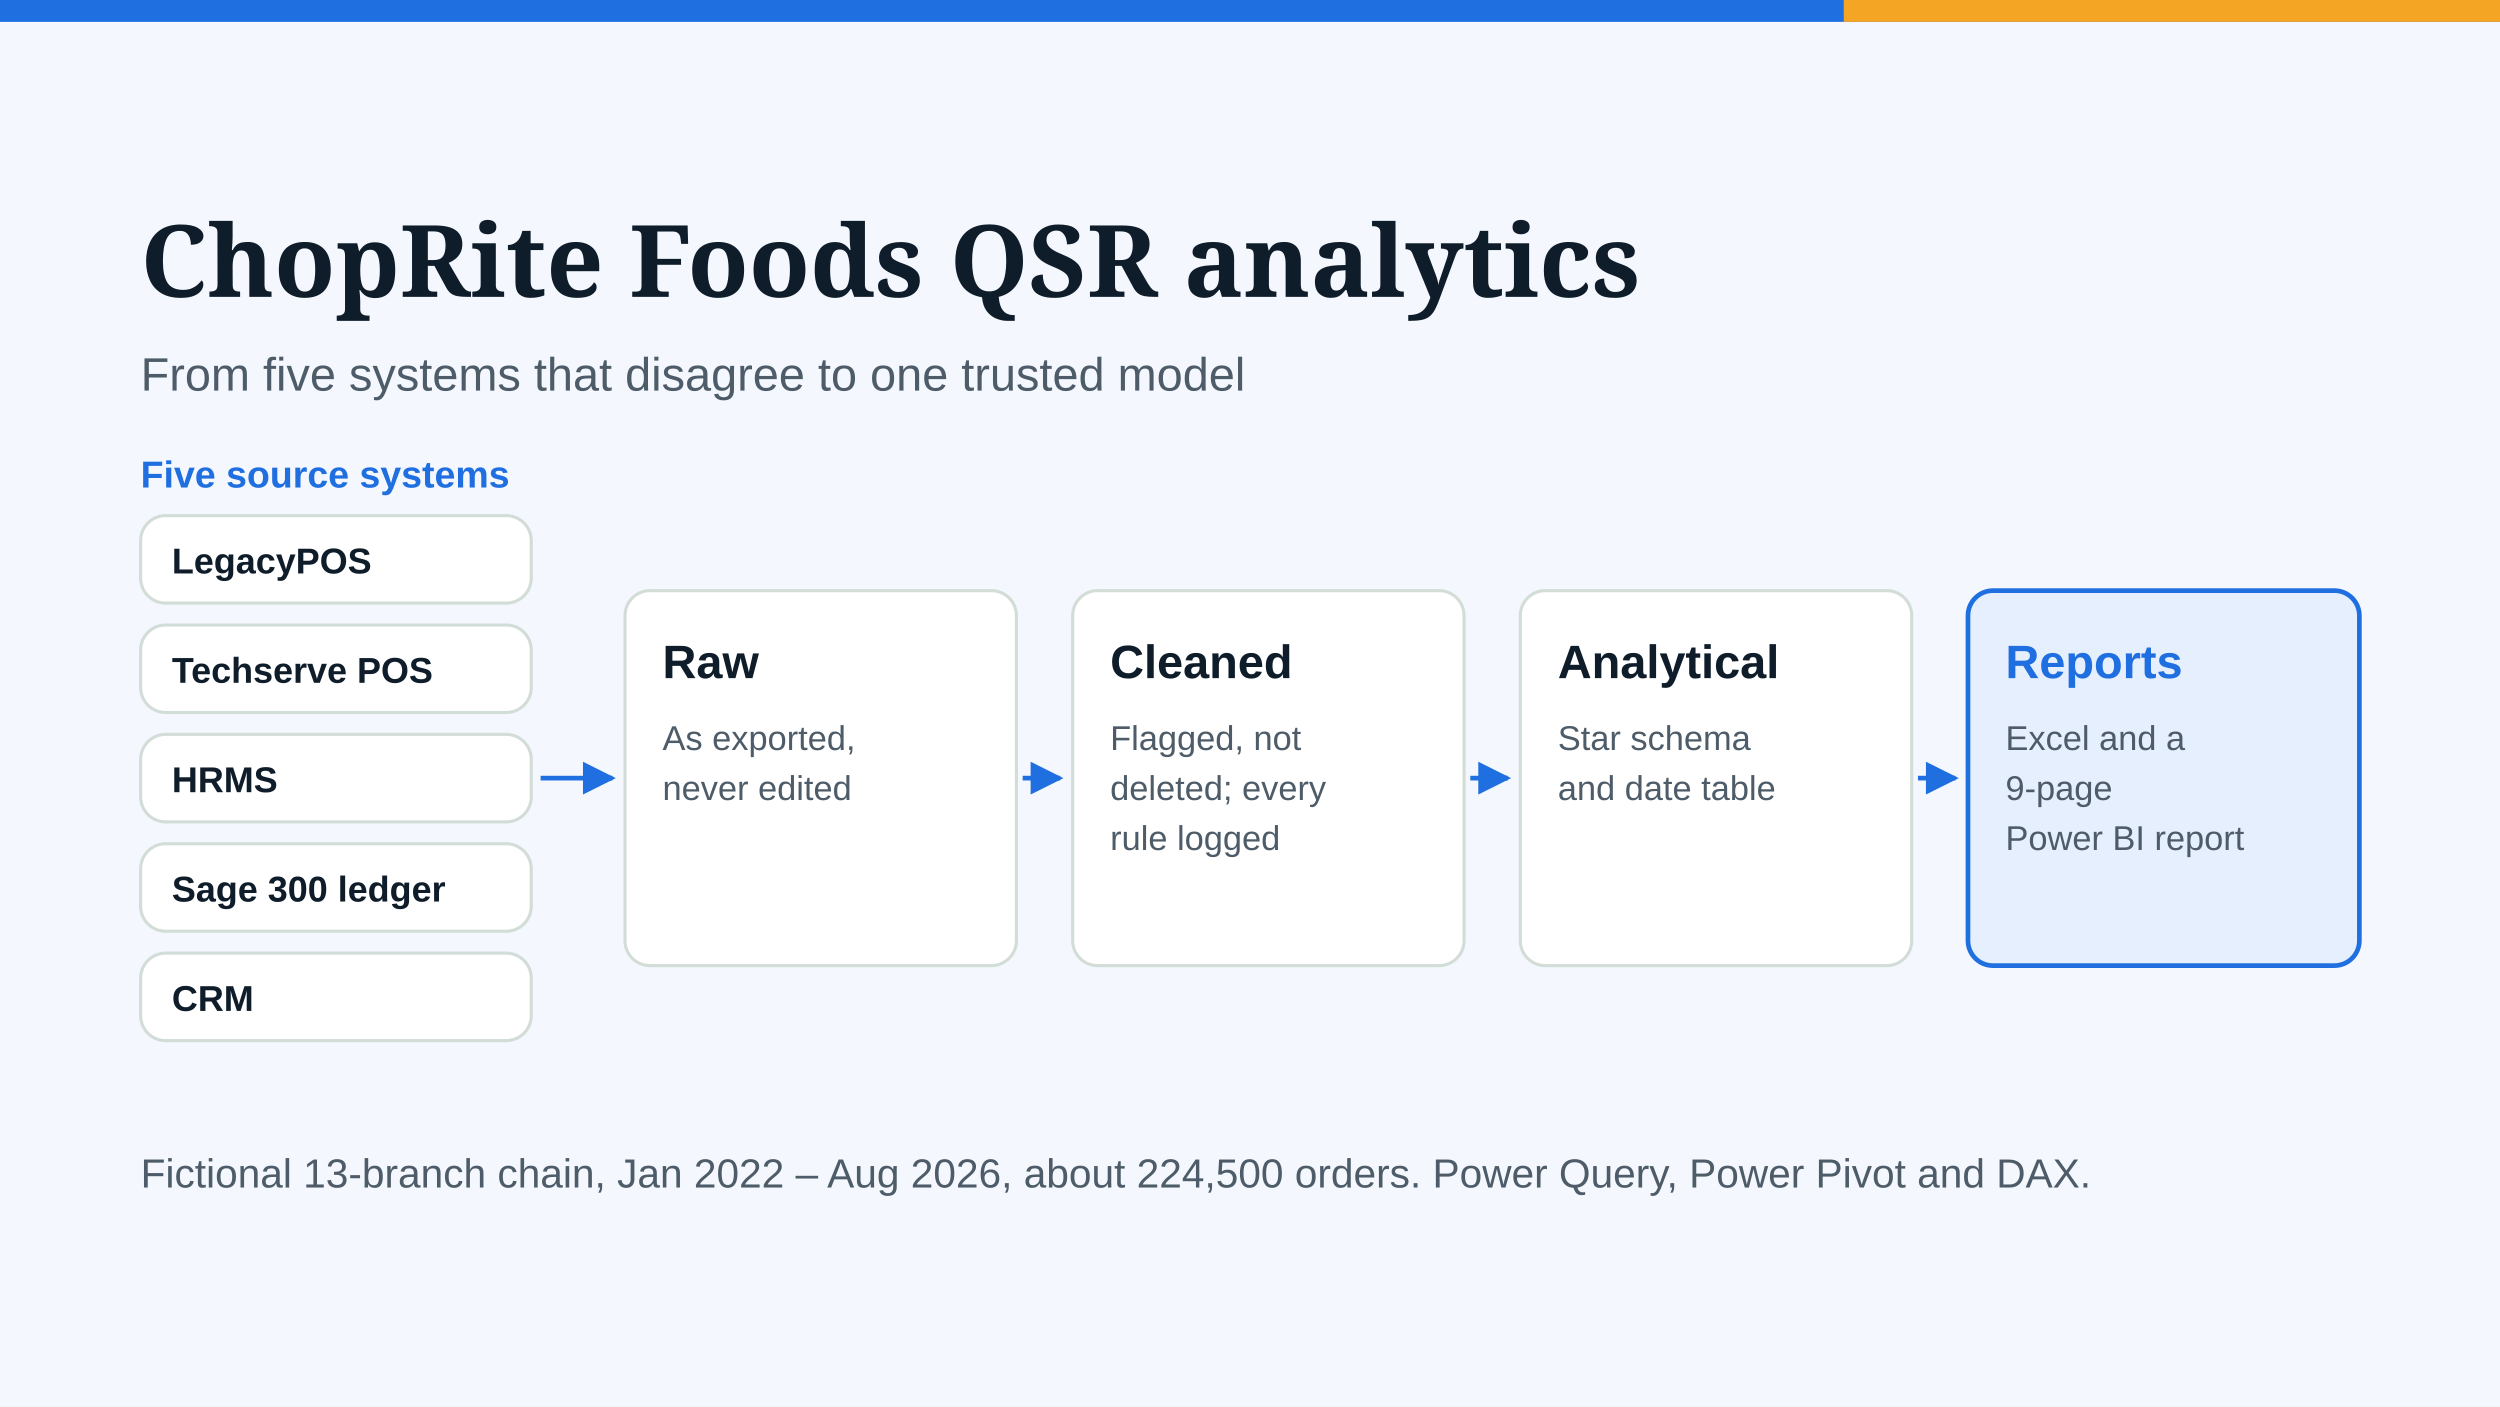
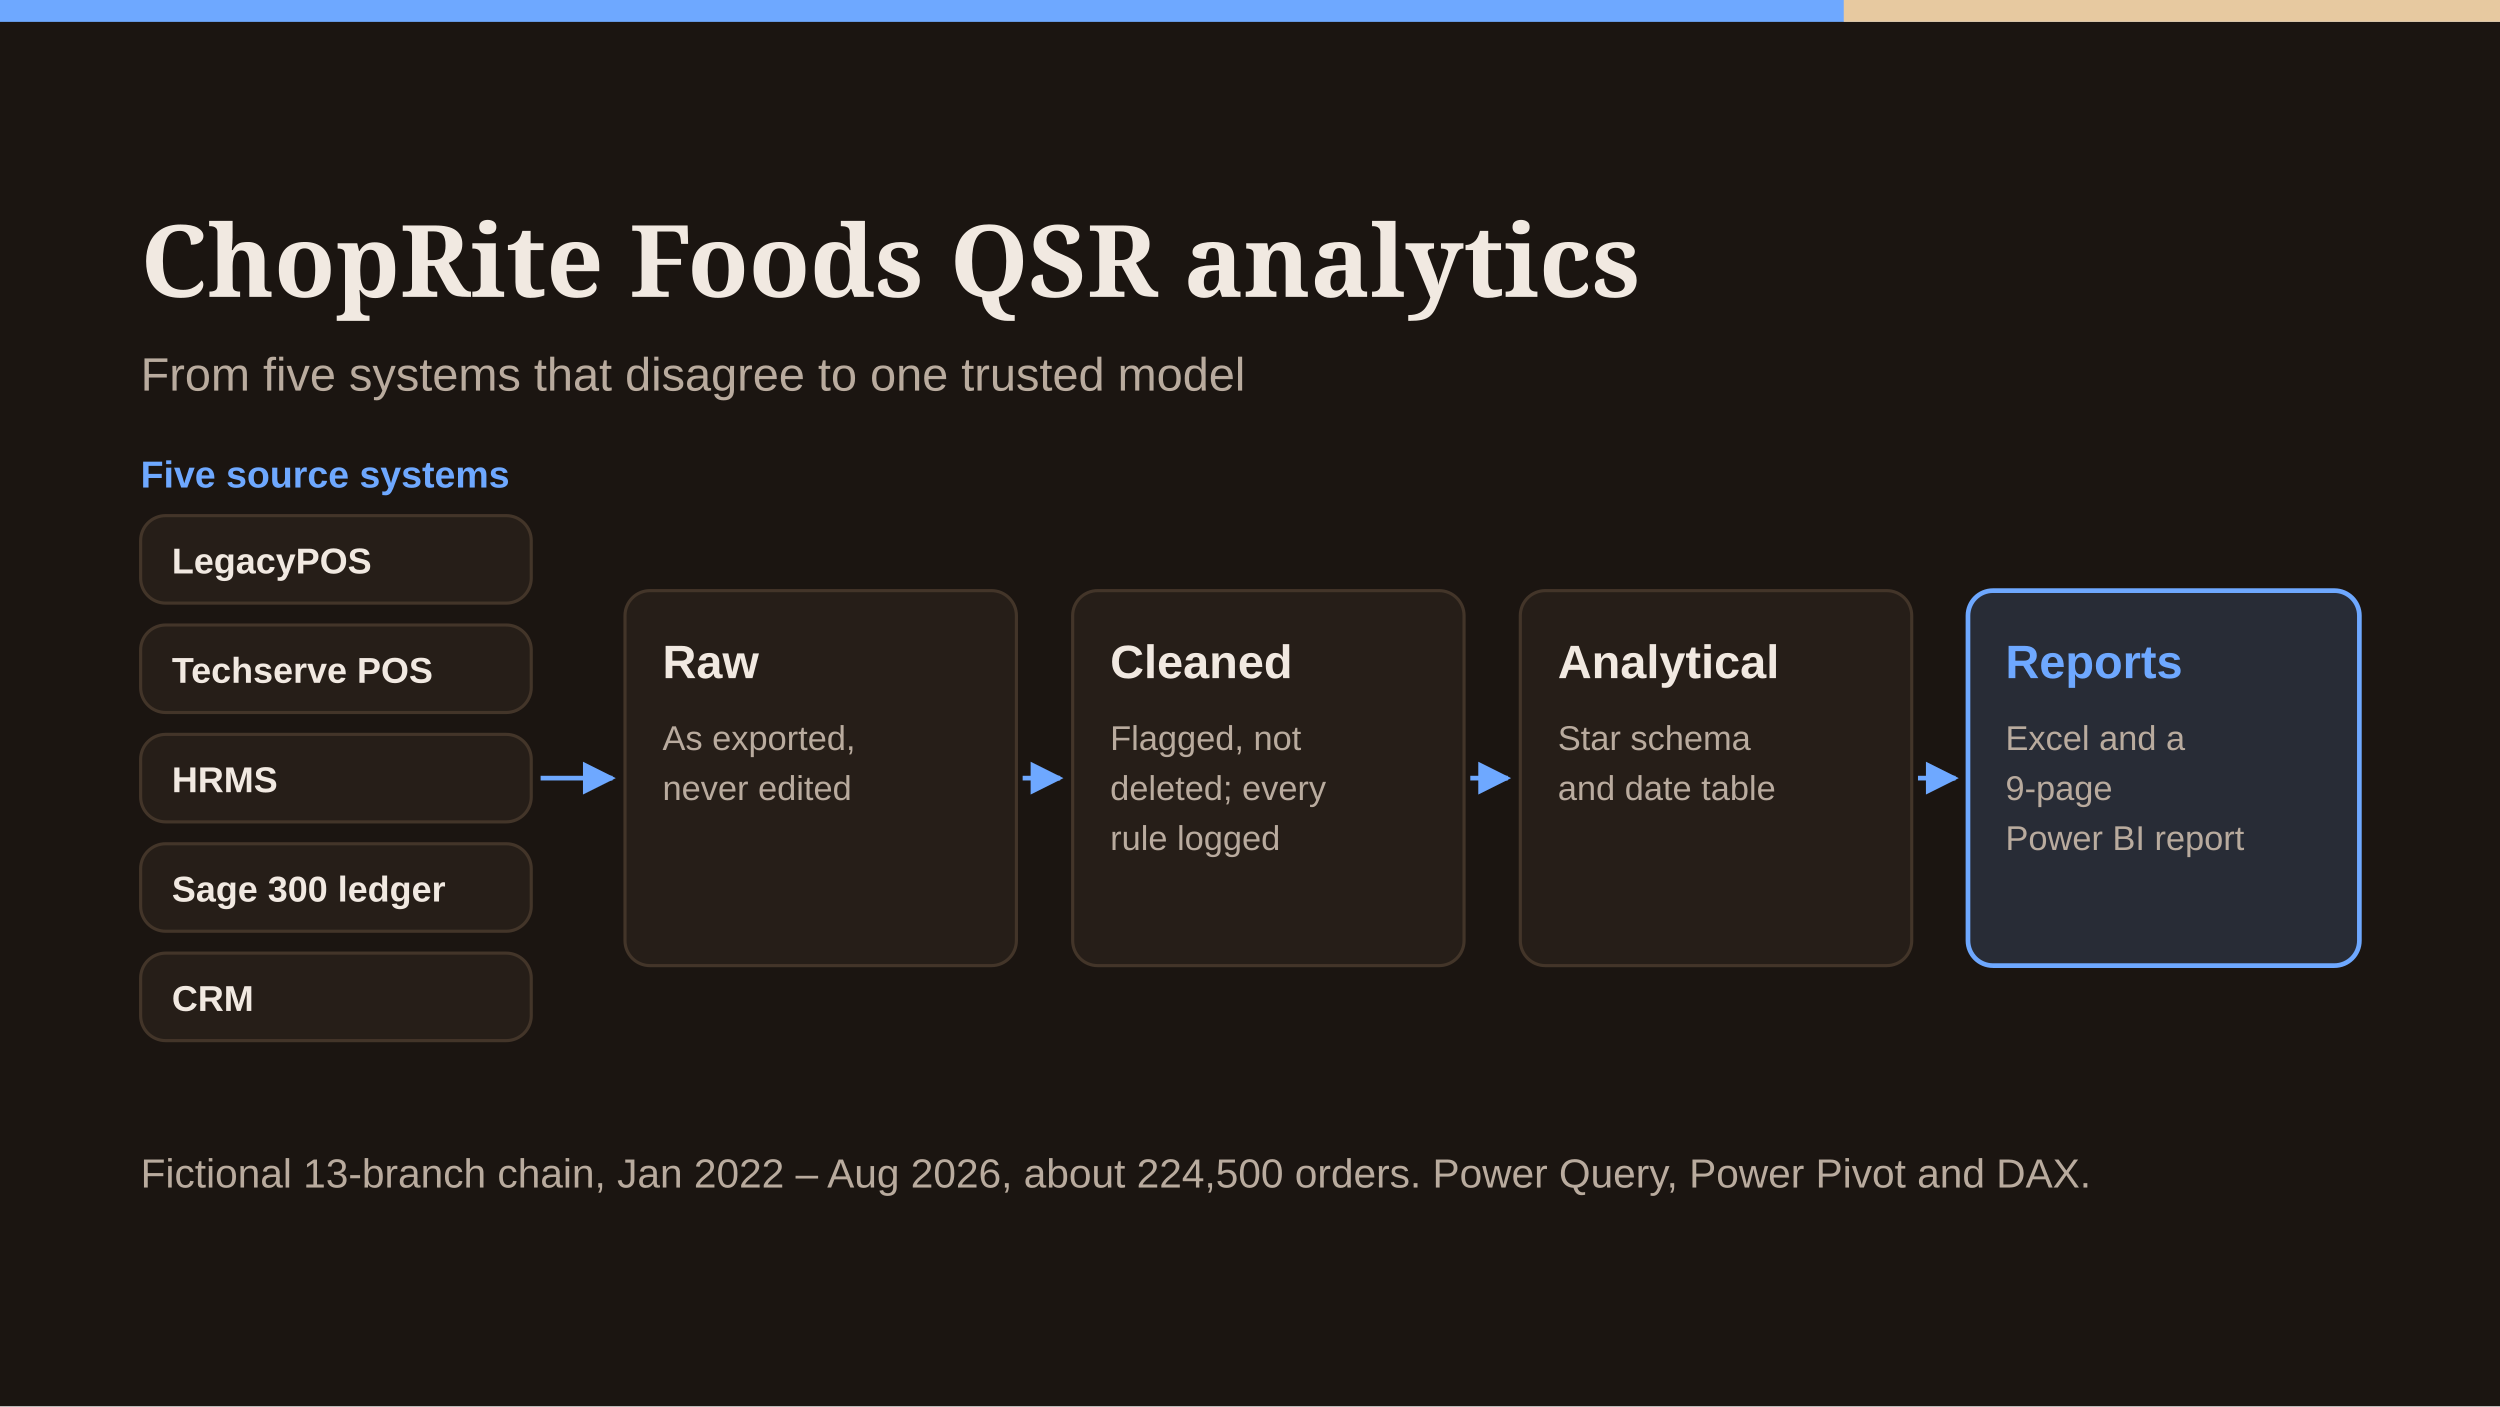
<svg xmlns="http://www.w3.org/2000/svg" viewBox="0 0 1600 900" role="img" aria-label="ChopRite data architecture: five source systems into raw, cleaned and analytical layers, then reports">
-   <rect width="1600" height="900" fill="#f4f8fe" />
-   <rect width="1600" height="14" fill="#1f6fe0" />
-   <rect x="1180" width="420" height="14" fill="#f5a524" />
+   <rect width="1600" height="900" fill="#1b1511" />
+   <rect width="1600" height="14" fill="#6ea8ff" />
+   <rect x="1180" width="420" height="14" fill="#e7c9a0" />
  <defs>
    <marker id="a" viewBox="0 0 10 10" refX="9" refY="5" markerWidth="7" markerHeight="7" orient="auto">
-       <path d="M0 0L10 5L0 10z" fill="#1f6fe0" />
+       <path d="M0 0L10 5L0 10z" fill="#6ea8ff" />
    </marker>
  </defs>
-   <text x="90" y="190" font-family="'Source Serif 4',Georgia,serif" font-size="64" font-weight="700" fill="#0f1d2b">ChopRite Foods QSR analytics</text>
-   <text x="90" y="250" font-family="'Public Sans','Segoe UI',Arial,sans-serif" font-size="30" fill="#4d5c68">From five systems that disagree to one trusted model</text>
-   <rect x="90.0" y="330.0" width="250.0" height="56.0" rx="16" fill="#ffffff" stroke="#d3ddd8" stroke-width="2" />
-   <text x="110" y="367" font-family="'Public Sans','Segoe UI',Arial,sans-serif" font-size="23" font-weight="600" fill="#0f1d2b" text-anchor="start">LegacyPOS</text>
-   <rect x="90.0" y="400.0" width="250.0" height="56.0" rx="16" fill="#ffffff" stroke="#d3ddd8" stroke-width="2" />
-   <text x="110" y="437" font-family="'Public Sans','Segoe UI',Arial,sans-serif" font-size="23" font-weight="600" fill="#0f1d2b" text-anchor="start">Techserve POS</text>
-   <rect x="90.0" y="470.0" width="250.0" height="56.0" rx="16" fill="#ffffff" stroke="#d3ddd8" stroke-width="2" />
-   <text x="110" y="507" font-family="'Public Sans','Segoe UI',Arial,sans-serif" font-size="23" font-weight="600" fill="#0f1d2b" text-anchor="start">HRMS</text>
-   <rect x="90.0" y="540.0" width="250.0" height="56.0" rx="16" fill="#ffffff" stroke="#d3ddd8" stroke-width="2" />
-   <text x="110" y="577" font-family="'Public Sans','Segoe UI',Arial,sans-serif" font-size="23" font-weight="600" fill="#0f1d2b" text-anchor="start">Sage 300 ledger</text>
-   <rect x="90.0" y="610.0" width="250.0" height="56.0" rx="16" fill="#ffffff" stroke="#d3ddd8" stroke-width="2" />
-   <text x="110" y="647" font-family="'Public Sans','Segoe UI',Arial,sans-serif" font-size="23" font-weight="600" fill="#0f1d2b" text-anchor="start">CRM</text>
-   <text x="90" y="312" font-family="'Public Sans','Segoe UI',Arial,sans-serif" font-size="24" font-weight="700" fill="#1f6fe0" text-anchor="start">Five source systems</text>
-   <path d="M346.0 498.0H392.0" stroke="#1f6fe0" stroke-width="3" marker-end="url(#a)" />
-   <rect x="400.0" y="378.0" width="250.5" height="240.0" rx="16" fill="#ffffff" stroke="#d3ddd8" stroke-width="2" />
-   <text x="424.0" y="434.0" font-family="'Public Sans','Segoe UI',Arial,sans-serif" font-size="30" font-weight="700" fill="#0f1d2b" text-anchor="start">Raw</text>
-   <text x="424.0" y="480.0" font-family="'Public Sans','Segoe UI',Arial,sans-serif" font-size="22" font-weight="400" fill="#4d5c68" text-anchor="start">As exported,</text>
-   <text x="424.0" y="512.0" font-family="'Public Sans','Segoe UI',Arial,sans-serif" font-size="22" font-weight="400" fill="#4d5c68" text-anchor="start">never edited</text>
-   <path d="M654.5 498.0H678.5" stroke="#1f6fe0" stroke-width="3" marker-end="url(#a)" />
-   <rect x="686.5" y="378.0" width="250.5" height="240.0" rx="16" fill="#ffffff" stroke="#d3ddd8" stroke-width="2" />
-   <text x="710.5" y="434.0" font-family="'Public Sans','Segoe UI',Arial,sans-serif" font-size="30" font-weight="700" fill="#0f1d2b" text-anchor="start">Cleaned</text>
-   <text x="710.5" y="480.0" font-family="'Public Sans','Segoe UI',Arial,sans-serif" font-size="22" font-weight="400" fill="#4d5c68" text-anchor="start">Flagged, not</text>
-   <text x="710.5" y="512.0" font-family="'Public Sans','Segoe UI',Arial,sans-serif" font-size="22" font-weight="400" fill="#4d5c68" text-anchor="start">deleted; every</text>
-   <text x="710.5" y="544.0" font-family="'Public Sans','Segoe UI',Arial,sans-serif" font-size="22" font-weight="400" fill="#4d5c68" text-anchor="start">rule logged</text>
-   <path d="M941.0 498.0H965.0" stroke="#1f6fe0" stroke-width="3" marker-end="url(#a)" />
-   <rect x="973.0" y="378.0" width="250.5" height="240.0" rx="16" fill="#ffffff" stroke="#d3ddd8" stroke-width="2" />
-   <text x="997.0" y="434.0" font-family="'Public Sans','Segoe UI',Arial,sans-serif" font-size="30" font-weight="700" fill="#0f1d2b" text-anchor="start">Analytical</text>
-   <text x="997.0" y="480.0" font-family="'Public Sans','Segoe UI',Arial,sans-serif" font-size="22" font-weight="400" fill="#4d5c68" text-anchor="start">Star schema</text>
-   <text x="997.0" y="512.0" font-family="'Public Sans','Segoe UI',Arial,sans-serif" font-size="22" font-weight="400" fill="#4d5c68" text-anchor="start">and date table</text>
-   <path d="M1227.5 498.0H1251.5" stroke="#1f6fe0" stroke-width="3" marker-end="url(#a)" />
-   <rect x="1259.5" y="378.0" width="250.5" height="240.0" rx="16" fill="#e5effd" stroke="#1f6fe0" stroke-width="3" />
-   <text x="1283.5" y="434.0" font-family="'Public Sans','Segoe UI',Arial,sans-serif" font-size="30" font-weight="700" fill="#1f6fe0" text-anchor="start">Reports</text>
-   <text x="1283.5" y="480.0" font-family="'Public Sans','Segoe UI',Arial,sans-serif" font-size="22" font-weight="400" fill="#4d5c68" text-anchor="start">Excel and a</text>
-   <text x="1283.5" y="512.0" font-family="'Public Sans','Segoe UI',Arial,sans-serif" font-size="22" font-weight="400" fill="#4d5c68" text-anchor="start">9-page</text>
-   <text x="1283.5" y="544.0" font-family="'Public Sans','Segoe UI',Arial,sans-serif" font-size="22" font-weight="400" fill="#4d5c68" text-anchor="start">Power BI report</text>
-   <text x="90" y="760" font-family="'Public Sans','Segoe UI',Arial,sans-serif" font-size="26" font-weight="400" fill="#4d5c68" text-anchor="start">Fictional 13-branch chain, Jan 2022 – Aug 2026, about 224,500 orders. Power Query, Power Pivot and DAX.</text>
+   <text x="90" y="190" font-family="'Source Serif 4',Georgia,serif" font-size="64" font-weight="700" fill="#f1e9e1">ChopRite Foods QSR analytics</text>
+   <text x="90" y="250" font-family="'Public Sans','Segoe UI',Arial,sans-serif" font-size="30" fill="#b9ab9e">From five systems that disagree to one trusted model</text>
+   <rect x="90.0" y="330.0" width="250.0" height="56.0" rx="16" fill="#261e18" fill-opacity="1" stroke="#433529" stroke-width="2" />
+   <text x="110" y="367" font-family="'Public Sans','Segoe UI',Arial,sans-serif" font-size="23" font-weight="600" fill="#f1e9e1" text-anchor="start">LegacyPOS</text>
+   <rect x="90.0" y="400.0" width="250.0" height="56.0" rx="16" fill="#261e18" fill-opacity="1" stroke="#433529" stroke-width="2" />
+   <text x="110" y="437" font-family="'Public Sans','Segoe UI',Arial,sans-serif" font-size="23" font-weight="600" fill="#f1e9e1" text-anchor="start">Techserve POS</text>
+   <rect x="90.0" y="470.0" width="250.0" height="56.0" rx="16" fill="#261e18" fill-opacity="1" stroke="#433529" stroke-width="2" />
+   <text x="110" y="507" font-family="'Public Sans','Segoe UI',Arial,sans-serif" font-size="23" font-weight="600" fill="#f1e9e1" text-anchor="start">HRMS</text>
+   <rect x="90.0" y="540.0" width="250.0" height="56.0" rx="16" fill="#261e18" fill-opacity="1" stroke="#433529" stroke-width="2" />
+   <text x="110" y="577" font-family="'Public Sans','Segoe UI',Arial,sans-serif" font-size="23" font-weight="600" fill="#f1e9e1" text-anchor="start">Sage 300 ledger</text>
+   <rect x="90.0" y="610.0" width="250.0" height="56.0" rx="16" fill="#261e18" fill-opacity="1" stroke="#433529" stroke-width="2" />
+   <text x="110" y="647" font-family="'Public Sans','Segoe UI',Arial,sans-serif" font-size="23" font-weight="600" fill="#f1e9e1" text-anchor="start">CRM</text>
+   <text x="90" y="312" font-family="'Public Sans','Segoe UI',Arial,sans-serif" font-size="24" font-weight="700" fill="#6ea8ff" text-anchor="start">Five source systems</text>
+   <path d="M346.0 498.0H392.0" stroke="#6ea8ff" stroke-width="3" marker-end="url(#a)" />
+   <rect x="400.0" y="378.0" width="250.5" height="240.0" rx="16" fill="#261e18" fill-opacity="1" stroke="#433529" stroke-width="2" />
+   <text x="424.0" y="434.0" font-family="'Public Sans','Segoe UI',Arial,sans-serif" font-size="30" font-weight="700" fill="#f1e9e1" text-anchor="start">Raw</text>
+   <text x="424.0" y="480.0" font-family="'Public Sans','Segoe UI',Arial,sans-serif" font-size="22" font-weight="400" fill="#b9ab9e" text-anchor="start">As exported,</text>
+   <text x="424.0" y="512.0" font-family="'Public Sans','Segoe UI',Arial,sans-serif" font-size="22" font-weight="400" fill="#b9ab9e" text-anchor="start">never edited</text>
+   <path d="M654.5 498.0H678.5" stroke="#6ea8ff" stroke-width="3" marker-end="url(#a)" />
+   <rect x="686.5" y="378.0" width="250.5" height="240.0" rx="16" fill="#261e18" fill-opacity="1" stroke="#433529" stroke-width="2" />
+   <text x="710.5" y="434.0" font-family="'Public Sans','Segoe UI',Arial,sans-serif" font-size="30" font-weight="700" fill="#f1e9e1" text-anchor="start">Cleaned</text>
+   <text x="710.5" y="480.0" font-family="'Public Sans','Segoe UI',Arial,sans-serif" font-size="22" font-weight="400" fill="#b9ab9e" text-anchor="start">Flagged, not</text>
+   <text x="710.5" y="512.0" font-family="'Public Sans','Segoe UI',Arial,sans-serif" font-size="22" font-weight="400" fill="#b9ab9e" text-anchor="start">deleted; every</text>
+   <text x="710.5" y="544.0" font-family="'Public Sans','Segoe UI',Arial,sans-serif" font-size="22" font-weight="400" fill="#b9ab9e" text-anchor="start">rule logged</text>
+   <path d="M941.0 498.0H965.0" stroke="#6ea8ff" stroke-width="3" marker-end="url(#a)" />
+   <rect x="973.0" y="378.0" width="250.5" height="240.0" rx="16" fill="#261e18" fill-opacity="1" stroke="#433529" stroke-width="2" />
+   <text x="997.0" y="434.0" font-family="'Public Sans','Segoe UI',Arial,sans-serif" font-size="30" font-weight="700" fill="#f1e9e1" text-anchor="start">Analytical</text>
+   <text x="997.0" y="480.0" font-family="'Public Sans','Segoe UI',Arial,sans-serif" font-size="22" font-weight="400" fill="#b9ab9e" text-anchor="start">Star schema</text>
+   <text x="997.0" y="512.0" font-family="'Public Sans','Segoe UI',Arial,sans-serif" font-size="22" font-weight="400" fill="#b9ab9e" text-anchor="start">and date table</text>
+   <path d="M1227.5 498.0H1251.5" stroke="#6ea8ff" stroke-width="3" marker-end="url(#a)" />
+   <rect x="1259.5" y="378.0" width="250.5" height="240.0" rx="16" fill="#6ea8ff" fill-opacity="0.16" stroke="#6ea8ff" stroke-width="3" />
+   <text x="1283.5" y="434.0" font-family="'Public Sans','Segoe UI',Arial,sans-serif" font-size="30" font-weight="700" fill="#6ea8ff" text-anchor="start">Reports</text>
+   <text x="1283.5" y="480.0" font-family="'Public Sans','Segoe UI',Arial,sans-serif" font-size="22" font-weight="400" fill="#b9ab9e" text-anchor="start">Excel and a</text>
+   <text x="1283.5" y="512.0" font-family="'Public Sans','Segoe UI',Arial,sans-serif" font-size="22" font-weight="400" fill="#b9ab9e" text-anchor="start">9-page</text>
+   <text x="1283.5" y="544.0" font-family="'Public Sans','Segoe UI',Arial,sans-serif" font-size="22" font-weight="400" fill="#b9ab9e" text-anchor="start">Power BI report</text>
+   <text x="90" y="760" font-family="'Public Sans','Segoe UI',Arial,sans-serif" font-size="26" font-weight="400" fill="#b9ab9e" text-anchor="start">Fictional 13-branch chain, Jan 2022 – Aug 2026, about 224,500 orders. Power Query, Power Pivot and DAX.</text>
</svg>
